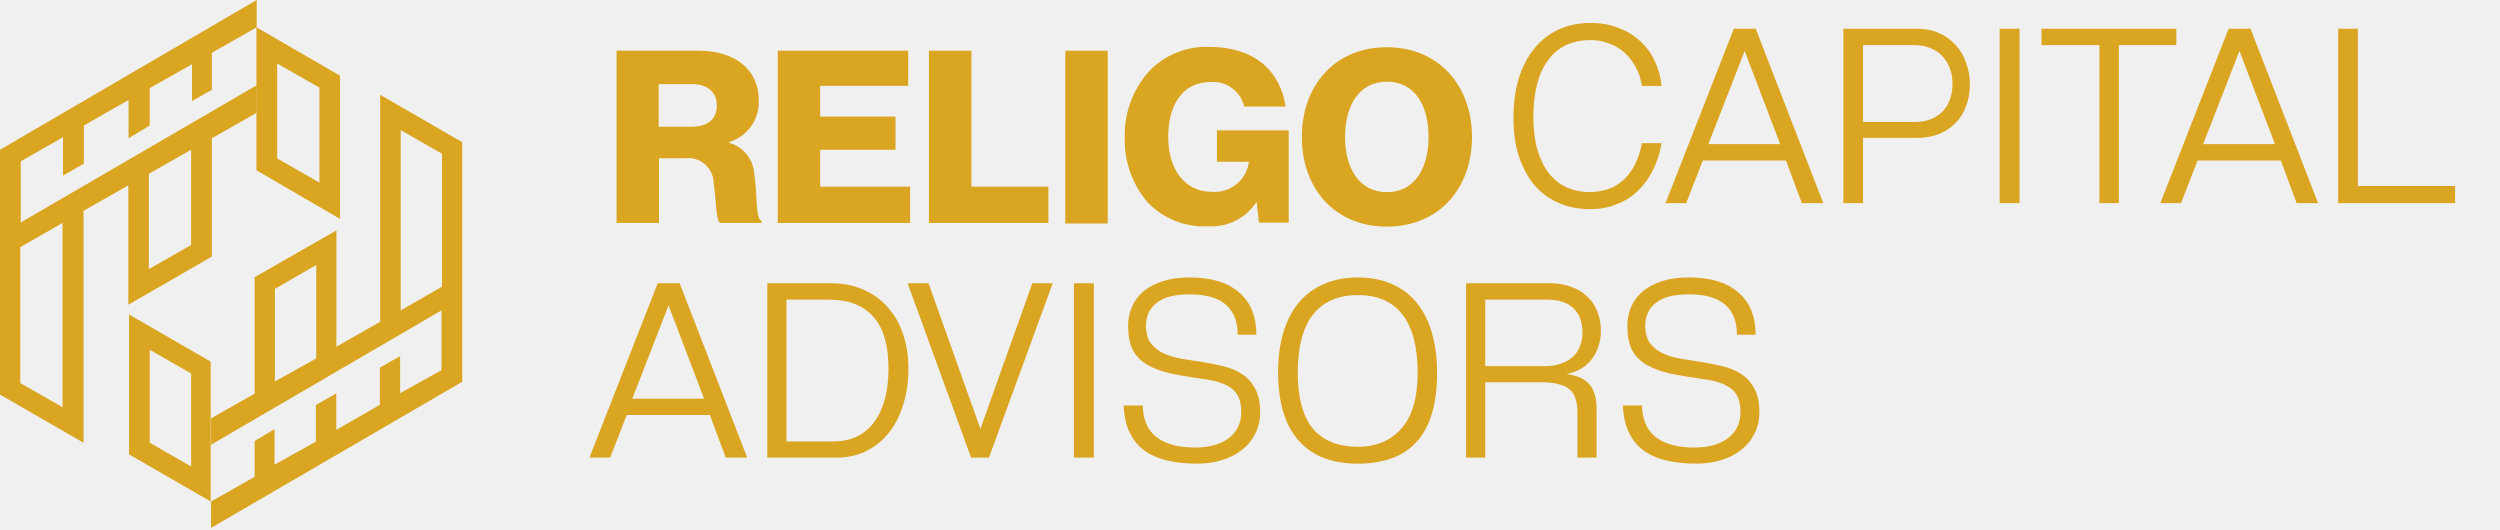
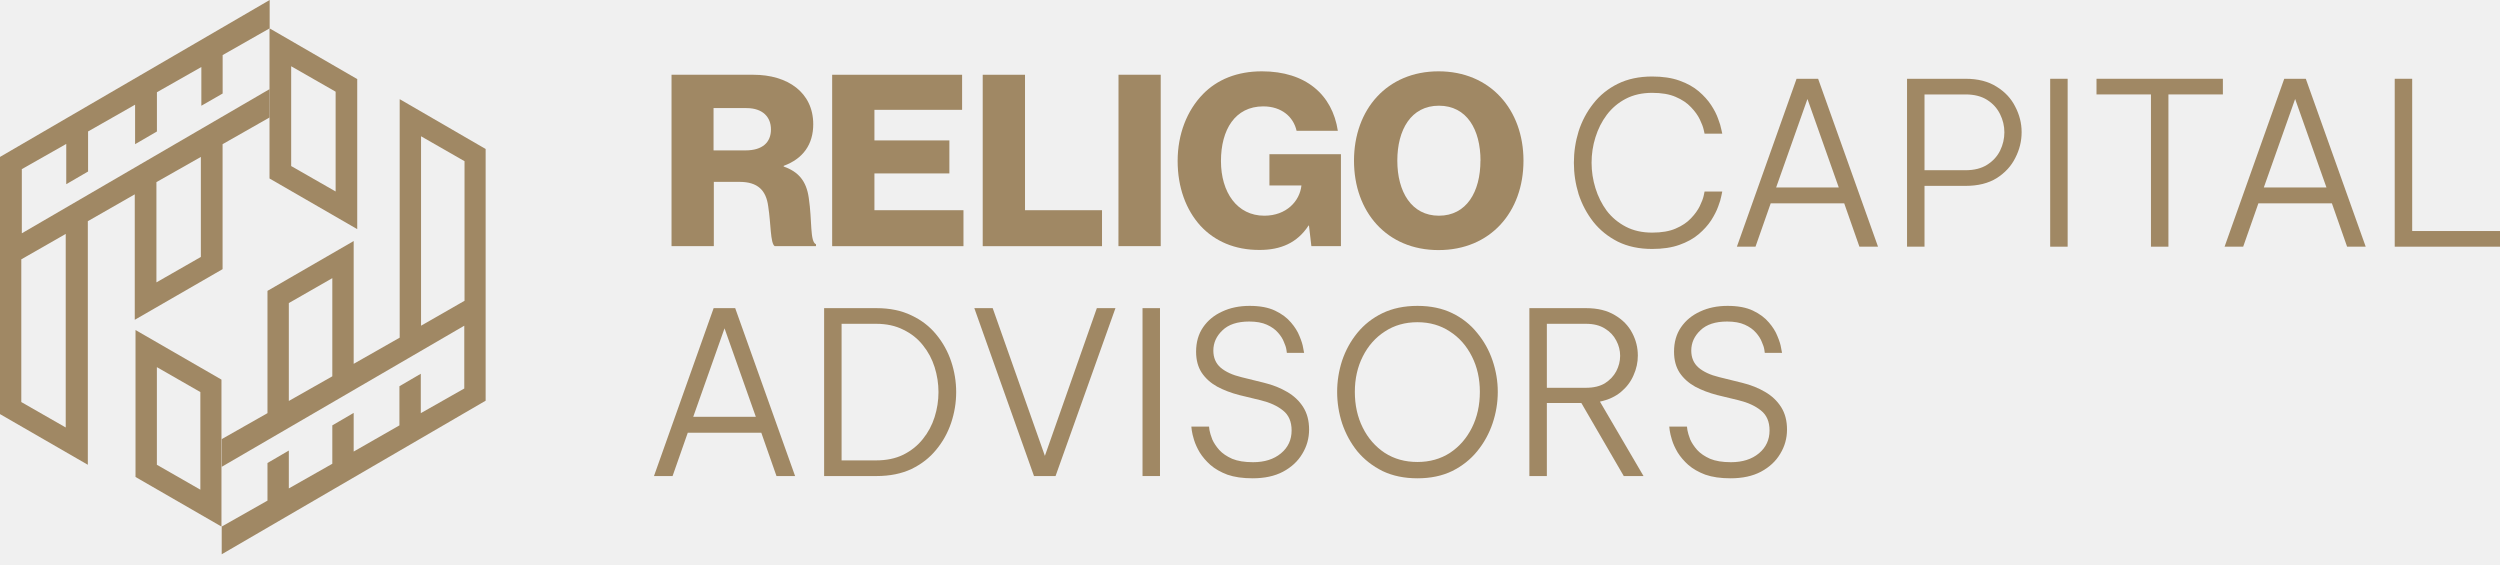
- <svg xmlns="http://www.w3.org/2000/svg" width="217" height="46" viewBox="0 0 217 46" fill="none">
-   <g clip-path="url(#clip0_59_9)">
-     <path d="M18.39 7.76V4.58L22.28 2.37V0L0 13V34.25L7.25 38.43V18.3L11.14 16.09V26.45L18.39 22.27V12L22.28 9.79V7.4L1.8 19.31V14L5.47 11.91V15.24L7.28 14.2V10.89L11.16 8.68V12L13 10.89V7.65L16.67 5.57V8.77L18.43 7.77L18.39 7.76ZM16.59 21.26L12.92 23.36V15.08L16.59 13V21.26ZM5.43 19.35V35.35L1.76 33.25V21.45L5.43 19.35Z" fill="#DAA520" />
-     <path d="M11.2 39.44L18.29 43.53V31.39L11.2 27.3V39.44ZM13 30.36L16.59 32.42V40.49L13 38.43V30.36Z" fill="#DAA520" />
-     <path d="M22.1 38.28V41.39L18.32 43.53V45.82L40.12 33.14V12.34L33 8.23V27.93L29.2 30.09V20L22.1 24.06V34.17L18.32 36.31V38.6L38.32 26.94V32.13L34.73 34.13V30.91L32.97 31.91V35.14L29.19 37.31V34.15L27.42 35.15V38.33L23.83 40.33V37.25L22.1 38.28ZM23.86 25.07L27.45 23V31.11L23.86 33.11V25.07ZM34.78 26.94V11.29L38.37 13.35V24.88L34.78 26.94Z" fill="#DAA520" />
-     <path d="M29.53 6.58L22.26 2.37V14.78L29.51 19V6.58H29.53ZM27.73 15.85L24.06 13.75V5.51L27.73 7.61V15.85Z" fill="#DAA520" />
-     <path d="M144.228 12.425C144.082 13.285 143.827 14.072 143.463 14.787C143.113 15.487 142.668 16.092 142.129 16.602C141.604 17.098 140.992 17.477 140.292 17.739C139.606 18.016 138.848 18.155 138.017 18.155C137.07 18.155 136.187 17.987 135.371 17.652C134.569 17.317 133.869 16.821 133.271 16.165C132.688 15.494 132.222 14.663 131.872 13.671C131.536 12.68 131.369 11.536 131.369 10.238C131.369 8.955 131.522 7.81 131.828 6.804C132.149 5.784 132.601 4.916 133.184 4.202C133.767 3.487 134.467 2.941 135.283 2.562C136.115 2.182 137.04 1.993 138.061 1.993C138.965 1.993 139.781 2.139 140.51 2.43C141.239 2.707 141.866 3.094 142.391 3.589C142.916 4.071 143.332 4.647 143.638 5.317C143.959 5.988 144.155 6.702 144.228 7.46H142.522C142.435 6.877 142.26 6.345 141.998 5.864C141.75 5.368 141.429 4.945 141.035 4.595C140.656 4.246 140.212 3.976 139.701 3.786C139.205 3.582 138.666 3.48 138.083 3.48C136.45 3.48 135.211 4.063 134.365 5.23C133.519 6.382 133.096 8.022 133.096 10.15C133.096 11.229 133.213 12.177 133.446 12.994C133.68 13.796 134.008 14.473 134.431 15.027C134.853 15.567 135.364 15.975 135.961 16.252C136.574 16.529 137.244 16.668 137.973 16.668C139.198 16.668 140.197 16.303 140.97 15.574C141.742 14.831 142.26 13.781 142.522 12.425H144.228ZM156.4 17.63L155.022 13.934H147.805L146.362 17.63H144.568L150.495 2.496H152.398L158.259 17.63H156.4ZM151.436 4.421L148.286 12.512H154.519L151.436 4.421ZM160.006 17.63V2.496H166.414C167.114 2.496 167.741 2.62 168.295 2.868C168.863 3.116 169.345 3.458 169.738 3.896C170.147 4.333 170.453 4.851 170.657 5.448C170.876 6.032 170.985 6.659 170.985 7.329C170.985 8.014 170.876 8.641 170.657 9.21C170.453 9.779 170.147 10.267 169.738 10.675C169.345 11.084 168.863 11.404 168.295 11.638C167.741 11.856 167.114 11.966 166.414 11.966H161.712V17.63H160.006ZM166.173 10.588C166.713 10.588 167.187 10.508 167.595 10.347C168.018 10.172 168.368 9.939 168.645 9.647C168.922 9.356 169.126 9.013 169.257 8.62C169.403 8.211 169.476 7.767 169.476 7.285C169.476 6.804 169.403 6.36 169.257 5.951C169.111 5.543 168.9 5.193 168.623 4.902C168.346 4.595 167.996 4.355 167.573 4.18C167.165 4.005 166.698 3.918 166.173 3.918H161.712V10.588H166.173ZM173.57 17.63V2.496H175.298V17.63H173.57ZM182.234 17.63V3.918H177.204V2.496H188.905V3.918H183.918V17.63H182.234ZM199.35 17.63L197.972 13.934H190.755L189.312 17.63H187.518L193.445 2.496H195.348L201.209 17.63H199.35ZM194.385 4.421L191.236 12.512H197.469L194.385 4.421ZM202.956 17.63V2.496H204.662V16.143H213.104V17.63H202.956Z" fill="#DAA520" />
-     <path d="M53.49 4.4H60.65C63.65 4.4 65.86 5.92 65.86 8.71C65.896 9.515 65.661 10.308 65.194 10.964C64.726 11.62 64.052 12.101 63.28 12.33V12.39C63.885 12.559 64.422 12.913 64.815 13.403C65.207 13.892 65.437 14.493 65.47 15.12C65.77 17.12 65.56 18.96 66.1 19.17V19.35H62.51C62.12 19.11 62.18 17.35 61.94 15.87C61.935 15.56 61.864 15.255 61.731 14.975C61.599 14.695 61.41 14.446 61.174 14.245C60.939 14.044 60.663 13.895 60.366 13.808C60.069 13.721 59.757 13.697 59.45 13.74H57.2V19.35H53.52V4.4H53.49ZM60 11C61.47 11 62.22 10.31 62.22 9.17C62.22 8.03 61.46 7.3 60.05 7.3H57.17V11H60Z" fill="#DAA520" />
-     <path d="M67.51 4.4H78.83V7.45H71.19V10.12H77.73V13H71.19V16.2H79V19.35H67.51V4.4Z" fill="#DAA520" />
-     <path d="M80.63 4.4H84.32V16.2H91V19.35H80.63V4.4Z" fill="#DAA520" />
-     <path d="M92.47 4.4H96.15V19.4H92.47V4.4Z" fill="#DAA520" />
-     <path d="M99.63 17.58C98.277 16.011 97.564 13.991 97.63 11.92C97.575 9.754 98.372 7.653 99.85 6.07C100.521 5.403 101.321 4.881 102.202 4.537C103.083 4.193 104.025 4.034 104.97 4.07C108.8 4.07 111.11 6.07 111.59 9.25H108C107.849 8.606 107.473 8.037 106.939 7.647C106.406 7.256 105.75 7.069 105.09 7.12C102.63 7.12 101.4 9.12 101.4 11.89C101.4 14.66 102.81 16.65 105.18 16.65C105.951 16.715 106.718 16.481 107.32 15.994C107.922 15.508 108.312 14.808 108.41 14.04H105.63V11.32H111.86V19.32H109.28L109.07 17.52C108.617 18.222 107.983 18.789 107.236 19.162C106.488 19.535 105.654 19.7 104.82 19.64C103.858 19.686 102.898 19.526 102.003 19.171C101.108 18.816 100.299 18.273 99.63 17.58Z" fill="#DAA520" />
-     <path d="M113 11.89C113 7.42 115.87 4.1 120.37 4.1C124.87 4.1 127.77 7.42 127.77 11.89C127.77 16.36 124.89 19.67 120.37 19.67C115.85 19.67 113 16.35 113 11.89ZM124 11.89C124 9.16 122.81 7.09 120.38 7.09C117.95 7.09 116.75 9.19 116.75 11.89C116.75 14.59 117.98 16.68 120.38 16.68C122.78 16.68 124 14.61 124 11.89Z" fill="#DAA520" />
-     <path d="M62.995 39.72L61.618 36.024H54.401L52.957 39.72H51.164L57.091 24.586H58.993L64.855 39.72H62.995ZM58.031 26.511L54.882 34.602H61.115L58.031 26.511ZM72.31 38.32C73.855 38.32 75.043 37.759 75.874 36.636C76.706 35.514 77.121 33.968 77.121 32C77.121 29.959 76.676 28.45 75.787 27.473C74.912 26.496 73.636 26.008 71.96 26.008H68.264V38.32H72.31ZM66.602 39.72V24.586H72.178C73.155 24.586 74.052 24.761 74.868 25.111C75.685 25.446 76.385 25.935 76.968 26.576C77.566 27.203 78.025 27.976 78.346 28.894C78.681 29.813 78.849 30.848 78.849 32C78.849 33.152 78.696 34.202 78.389 35.149C78.098 36.097 77.675 36.913 77.121 37.599C76.582 38.269 75.925 38.794 75.153 39.173C74.394 39.538 73.549 39.72 72.616 39.72H66.602ZM84.29 39.72L78.779 24.586H80.594L85.099 37.227L89.605 24.586H91.376L85.843 39.72H84.29ZM93.215 39.72V24.586H94.943V39.72H93.215ZM107.434 29.047C107.419 26.715 106.034 25.548 103.279 25.548C101.967 25.548 101.004 25.796 100.392 26.292C99.779 26.773 99.473 27.429 99.473 28.26C99.473 28.902 99.612 29.412 99.889 29.791C100.18 30.17 100.56 30.469 101.026 30.688C101.493 30.892 102.018 31.045 102.601 31.147C103.199 31.234 103.804 31.329 104.416 31.431C105.043 31.533 105.648 31.657 106.231 31.803C106.829 31.949 107.361 32.175 107.828 32.481C108.294 32.787 108.666 33.203 108.943 33.728C109.235 34.252 109.38 34.938 109.38 35.783C109.38 36.483 109.235 37.11 108.943 37.664C108.666 38.218 108.28 38.685 107.784 39.064C107.303 39.443 106.727 39.735 106.056 39.939C105.4 40.143 104.693 40.245 103.935 40.245C101.821 40.245 100.239 39.829 99.189 38.998C98.154 38.153 97.6 36.884 97.527 35.193H99.189C99.218 36.432 99.619 37.351 100.392 37.949C101.179 38.546 102.295 38.845 103.738 38.845C104.963 38.845 105.932 38.575 106.647 38.036C107.376 37.482 107.74 36.724 107.74 35.761C107.74 34.858 107.492 34.202 106.997 33.793C106.501 33.37 105.75 33.086 104.744 32.94C103.578 32.78 102.564 32.612 101.704 32.437C100.844 32.248 100.129 31.985 99.561 31.65C99.007 31.315 98.591 30.884 98.314 30.36C98.052 29.82 97.921 29.12 97.921 28.26C97.921 27.692 98.03 27.152 98.249 26.642C98.467 26.131 98.795 25.687 99.233 25.308C99.685 24.929 100.246 24.63 100.917 24.411C101.587 24.192 102.375 24.083 103.279 24.083C105.13 24.083 106.552 24.513 107.543 25.373C108.549 26.233 109.052 27.458 109.052 29.047H107.434ZM117.872 38.78C119.461 38.78 120.723 38.247 121.656 37.183C122.589 36.119 123.055 34.508 123.055 32.35C123.055 30.134 122.618 28.457 121.743 27.32C120.883 26.183 119.593 25.614 117.872 25.614C116.152 25.614 114.847 26.183 113.957 27.32C113.083 28.457 112.645 30.126 112.645 32.328C112.645 34.515 113.083 36.141 113.957 37.205C114.847 38.255 116.152 38.78 117.872 38.78ZM117.872 40.245C115.612 40.245 113.892 39.574 112.711 38.233C111.53 36.892 110.939 34.909 110.939 32.284C110.939 31.001 111.092 29.857 111.399 28.851C111.705 27.83 112.149 26.97 112.733 26.27C113.33 25.555 114.059 25.016 114.92 24.652C115.78 24.273 116.764 24.083 117.872 24.083C118.98 24.083 119.957 24.273 120.803 24.652C121.663 25.016 122.385 25.555 122.968 26.27C123.551 26.984 123.988 27.852 124.28 28.872C124.586 29.893 124.739 31.052 124.739 32.35C124.739 35.018 124.163 37.001 123.012 38.298C121.86 39.596 120.147 40.245 117.872 40.245ZM136.923 39.72V35.783C136.923 35.361 136.872 34.989 136.77 34.668C136.683 34.333 136.522 34.056 136.289 33.837C136.056 33.618 135.735 33.458 135.327 33.356C134.918 33.239 134.401 33.181 133.774 33.181H128.919V39.72H127.257V24.586H134.539C135.21 24.586 135.815 24.688 136.355 24.892C136.909 25.082 137.375 25.359 137.754 25.723C138.148 26.088 138.447 26.525 138.651 27.035C138.855 27.546 138.957 28.107 138.957 28.719C138.957 29.652 138.695 30.469 138.17 31.169C137.659 31.854 136.923 32.284 135.961 32.459C136.923 32.59 137.601 32.904 137.995 33.4C138.388 33.881 138.585 34.602 138.585 35.565V39.72H136.923ZM134.08 31.781C134.663 31.781 135.159 31.701 135.567 31.541C135.99 31.38 136.333 31.169 136.595 30.906C136.858 30.644 137.047 30.338 137.164 29.988C137.295 29.638 137.361 29.266 137.361 28.872C137.361 27.983 137.105 27.283 136.595 26.773C136.085 26.263 135.305 26.008 134.255 26.008H128.919V31.781H134.08ZM150.768 29.047C150.754 26.715 149.369 25.548 146.613 25.548C145.301 25.548 144.338 25.796 143.726 26.292C143.114 26.773 142.808 27.429 142.808 28.26C142.808 28.902 142.946 29.412 143.223 29.791C143.515 30.17 143.894 30.469 144.36 30.688C144.827 30.892 145.352 31.045 145.935 31.147C146.533 31.234 147.138 31.329 147.75 31.431C148.377 31.533 148.982 31.657 149.565 31.803C150.163 31.949 150.695 32.175 151.162 32.481C151.628 32.787 152 33.203 152.277 33.728C152.569 34.252 152.715 34.938 152.715 35.783C152.715 36.483 152.569 37.11 152.277 37.664C152 38.218 151.614 38.685 151.118 39.064C150.637 39.443 150.061 39.735 149.39 39.939C148.734 40.143 148.027 40.245 147.269 40.245C145.155 40.245 143.573 39.829 142.523 38.998C141.488 38.153 140.934 36.884 140.861 35.193H142.523C142.552 36.432 142.953 37.351 143.726 37.949C144.513 38.546 145.629 38.845 147.072 38.845C148.297 38.845 149.266 38.575 149.981 38.036C150.71 37.482 151.074 36.724 151.074 35.761C151.074 34.858 150.827 34.202 150.331 33.793C149.835 33.37 149.084 33.086 148.078 32.94C146.912 32.78 145.898 32.612 145.038 32.437C144.178 32.248 143.464 31.985 142.895 31.65C142.341 31.315 141.925 30.884 141.648 30.36C141.386 29.82 141.255 29.12 141.255 28.26C141.255 27.692 141.364 27.152 141.583 26.642C141.802 26.131 142.13 25.687 142.567 25.308C143.019 24.929 143.58 24.63 144.251 24.411C144.922 24.192 145.709 24.083 146.613 24.083C148.465 24.083 149.886 24.513 150.878 25.373C151.884 26.233 152.387 27.458 152.387 29.047H150.768Z" fill="#DAA520" />
-   </g>
-   <defs>
-     <clipPath id="clip0_59_9">
-       <rect width="216.71" height="45.91" fill="white" />
-     </clipPath>
-   </defs>
+ <svg xmlns="http://www.w3.org/2000/svg" width="217" height="49" viewBox="0 0 217 49" fill="none">
+   <path d="M19.326 8.117V4.78L23.407 2.459V0L0 13.621V35.944L7.623 40.343V19.2L11.697 16.868V27.759L19.32 23.363V12.515L23.4 10.194V7.735L1.894 20.251V14.681L5.751 12.493V15.989L7.645 14.886V11.41L11.725 9.088V12.515L13.621 11.412V8.005L17.477 5.817V9.179L19.326 8.117ZM17.435 22.303L13.577 24.51V15.808L17.435 13.621V22.303ZM5.705 20.304V37.105L1.849 34.898V22.511L5.705 20.304Z" fill="#A08864" />
+   <path d="M11.763 41.402L19.223 45.706V32.95L11.763 28.646V41.402ZM13.617 31.868L17.391 34.031V42.505L13.617 40.343V31.868Z" fill="#A08864" />
+   <path d="M23.217 40.188V43.454L19.245 45.705V48.111L42.153 34.781V12.932L34.693 8.607V29.308L30.699 31.581V20.922L23.217 25.247V35.862L19.245 38.114V40.519L40.299 28.271V33.722L36.525 35.862V32.442L34.671 33.523V36.922L30.699 39.195V35.84L28.845 36.922V40.254L25.071 42.395V39.107L23.217 40.188ZM25.071 26.306L28.845 24.144V32.663L25.071 34.803V26.306ZM36.547 28.271V11.829L40.321 13.992V26.108L36.547 28.271Z" fill="#A08864" />
+   <path d="M31.029 6.877L23.394 2.458V15.493L31.008 19.889V6.868L31.029 6.877ZM29.132 16.62L25.274 14.413V5.751L29.132 7.958V16.62Z" fill="#A08864" />
+   <path d="M207.862 21.412V6.838H209.378V20.053H217V21.412H207.862Z" fill="#A08864" />
+   <path d="M193.093 21.412L198.273 6.838H200.144L205.343 21.412H203.728L202.409 17.65H196.028L194.708 21.412H193.093ZM196.5 16.272H201.936L199.218 8.591L196.5 16.272Z" fill="#A08864" />
+   <path d="M186.703 21.412V8.197H181.976V6.838H192.946V8.197H188.219V21.412H186.703Z" fill="#A08864" />
+   <path d="M177.956 21.412V6.838H179.472V21.412H177.956Z" fill="#A08864" />
+   <path d="M165.531 21.412V6.838H170.612C171.689 6.838 172.588 7.068 173.31 7.527C174.033 7.974 174.571 8.552 174.925 9.261C175.293 9.969 175.477 10.705 175.477 11.466C175.477 12.254 175.293 13.002 174.925 13.711C174.571 14.42 174.033 15.005 173.31 15.464C172.588 15.911 171.689 16.134 170.612 16.134H167.048V21.412H165.531ZM170.612 8.197H167.048V14.775H170.612C171.361 14.775 171.984 14.617 172.483 14.302C172.982 13.987 173.356 13.58 173.606 13.081C173.855 12.569 173.98 12.037 173.98 11.486C173.98 10.934 173.855 10.409 173.606 9.91C173.356 9.398 172.982 8.985 172.483 8.67C171.984 8.355 171.361 8.197 170.612 8.197Z" fill="#A08864" />
+   <path d="M150.762 21.412L155.942 6.838H157.813L163.012 21.412H161.397L160.078 17.65H153.697L152.377 21.412H150.762ZM154.169 16.272H159.605L156.887 8.591L154.169 16.272Z" fill="#A08864" />
+   <path d="M143.407 21.609C142.278 21.609 141.287 21.398 140.433 20.978C139.58 20.545 138.871 19.974 138.306 19.265C137.742 18.543 137.315 17.742 137.026 16.862C136.751 15.97 136.613 15.057 136.613 14.125C136.613 13.193 136.751 12.28 137.026 11.387C137.315 10.495 137.742 9.694 138.306 8.985C138.871 8.263 139.58 7.691 140.433 7.271C141.287 6.851 142.278 6.641 143.407 6.641C144.326 6.641 145.114 6.759 145.771 6.996C146.44 7.232 146.998 7.54 147.445 7.921C147.891 8.302 148.252 8.702 148.528 9.123C148.803 9.543 149.007 9.943 149.138 10.324C149.283 10.705 149.375 11.013 149.414 11.249C149.466 11.486 149.493 11.604 149.493 11.604H147.957C147.957 11.604 147.93 11.486 147.878 11.249C147.825 11.013 147.714 10.718 147.543 10.363C147.372 10.009 147.116 9.654 146.775 9.3C146.447 8.945 146.007 8.65 145.455 8.414C144.917 8.177 144.234 8.059 143.407 8.059C142.541 8.059 141.779 8.23 141.123 8.571C140.466 8.912 139.915 9.379 139.468 9.969C139.035 10.547 138.707 11.197 138.484 11.919C138.261 12.628 138.149 13.363 138.149 14.125C138.149 14.873 138.261 15.608 138.484 16.331C138.707 17.053 139.035 17.709 139.468 18.3C139.915 18.878 140.466 19.337 141.123 19.679C141.779 20.02 142.541 20.191 143.407 20.191C144.234 20.191 144.917 20.073 145.455 19.836C146.007 19.6 146.447 19.304 146.775 18.95C147.116 18.595 147.372 18.241 147.543 17.886C147.714 17.532 147.825 17.236 147.878 17C147.93 16.751 147.957 16.626 147.957 16.626H149.493C149.493 16.626 149.466 16.751 149.414 17C149.375 17.236 149.283 17.545 149.138 17.926C149.007 18.293 148.803 18.694 148.528 19.127C148.252 19.547 147.891 19.948 147.445 20.328C146.998 20.709 146.44 21.018 145.771 21.254C145.114 21.49 144.326 21.609 143.407 21.609Z" fill="#A08864" />
+   <path d="M58.266 6.489H65.397C68.351 6.489 70.589 8.011 70.589 10.786C70.589 12.517 69.724 13.77 68.023 14.396V14.456C69.306 14.904 69.993 15.709 70.201 17.172C70.5 19.141 70.291 20.991 70.828 21.2V21.367H67.247C66.859 21.128 66.919 19.398 66.68 17.906C66.501 16.533 65.785 15.787 64.204 15.787H61.96V21.367H58.289V6.489H58.266ZM64.711 13.054C66.173 13.054 66.919 12.367 66.919 11.233C66.919 10.159 66.203 9.383 64.8 9.383H61.936V13.054H64.711Z" fill="#A08864" />
+   <path d="M72.231 6.489H83.51V9.533H75.901V12.188H82.406V15.053H75.901V18.246H83.629V21.367H72.231V6.489Z" fill="#A08864" />
+   <path d="M85.3 6.489H88.971V18.246H95.655V21.367H85.3V6.489Z" fill="#A08864" />
+   <path d="M97.087 6.489H100.751V21.367H97.081L97.087 6.489Z" fill="#A08864" />
+   <path d="M104.218 19.618C102.935 18.216 102.219 16.247 102.219 13.979C102.219 11.651 103.025 9.592 104.427 8.16C105.651 6.907 107.381 6.191 109.53 6.191C113.349 6.191 115.647 8.22 116.124 11.353H112.544C112.275 10.159 111.261 9.234 109.649 9.234C107.202 9.234 105.979 11.263 105.979 13.979C105.979 16.694 107.381 18.723 109.739 18.723C111.678 18.723 112.812 17.44 112.961 16.127V16.097H110.186V13.382H116.393V21.367H113.827L113.618 19.577H113.582C112.597 21.099 111.135 21.695 109.345 21.695C107.173 21.707 105.442 20.931 104.218 19.618Z" fill="#A08864" />
+   <path d="M117.527 13.949C117.527 9.503 120.391 6.191 124.867 6.191C129.343 6.191 132.238 9.503 132.238 13.949C132.238 18.395 129.373 21.707 124.867 21.707C120.362 21.707 117.527 18.383 117.527 13.949ZM128.508 13.949C128.508 11.233 127.314 9.175 124.897 9.175C122.48 9.175 121.287 11.263 121.287 13.949C121.287 16.634 122.51 18.723 124.897 18.723C127.284 18.723 128.502 16.664 128.502 13.949H128.508Z" fill="#A08864" />
+   <path d="M150.209 41.517C149.356 41.517 148.627 41.413 148.023 41.202C147.433 40.979 146.94 40.697 146.546 40.356C146.166 40.014 145.857 39.653 145.621 39.272C145.398 38.892 145.233 38.531 145.128 38.189C145.023 37.848 144.958 37.572 144.931 37.362C144.905 37.139 144.892 37.027 144.892 37.027H146.428C146.428 37.027 146.441 37.132 146.468 37.342C146.507 37.553 146.586 37.815 146.704 38.13C146.835 38.432 147.039 38.741 147.314 39.056C147.59 39.358 147.964 39.614 148.437 39.824C148.91 40.021 149.514 40.119 150.249 40.119C151.247 40.119 152.054 39.863 152.671 39.351C153.288 38.839 153.597 38.176 153.597 37.362C153.597 36.601 153.347 36.023 152.848 35.629C152.363 35.235 151.719 34.94 150.918 34.743L149.048 34.29C148.339 34.106 147.702 33.863 147.137 33.561C146.573 33.246 146.126 32.846 145.798 32.36C145.47 31.861 145.306 31.25 145.306 30.528C145.306 29.701 145.509 28.992 145.916 28.401C146.323 27.811 146.875 27.358 147.57 27.042C148.266 26.714 149.061 26.55 149.953 26.55C150.846 26.55 151.582 26.688 152.159 26.964C152.737 27.239 153.196 27.581 153.538 27.988C153.879 28.382 154.129 28.782 154.286 29.189C154.457 29.596 154.562 29.937 154.601 30.213C154.654 30.489 154.68 30.627 154.68 30.627H153.183C153.183 30.627 153.17 30.535 153.144 30.351C153.118 30.167 153.045 29.944 152.927 29.681C152.822 29.406 152.652 29.137 152.415 28.874C152.179 28.598 151.857 28.369 151.45 28.185C151.043 28.001 150.531 27.909 149.914 27.909C148.89 27.909 148.115 28.165 147.59 28.677C147.065 29.176 146.802 29.76 146.802 30.43C146.802 31.047 147.012 31.539 147.433 31.907C147.866 32.275 148.463 32.55 149.225 32.734L151.214 33.226C151.962 33.41 152.625 33.673 153.203 34.014C153.794 34.355 154.26 34.795 154.601 35.334C154.943 35.872 155.113 36.522 155.113 37.283C155.113 38.045 154.916 38.747 154.522 39.391C154.142 40.034 153.584 40.553 152.848 40.946C152.126 41.327 151.247 41.517 150.209 41.517Z" fill="#A08864" />
+   <path d="M132.75 41.321V26.747H137.674C138.672 26.747 139.506 26.951 140.175 27.358C140.845 27.752 141.344 28.264 141.672 28.894C142 29.511 142.164 30.167 142.164 30.863C142.164 31.454 142.04 32.025 141.79 32.577C141.554 33.128 141.193 33.607 140.707 34.014C140.221 34.421 139.611 34.703 138.875 34.861L142.657 41.321H140.943L137.26 34.979H134.267V41.321H132.75ZM137.654 28.106H134.267V33.66H137.654C138.324 33.66 138.875 33.528 139.309 33.266C139.742 32.99 140.07 32.642 140.293 32.222C140.517 31.789 140.628 31.342 140.628 30.883C140.628 30.423 140.517 29.983 140.293 29.563C140.07 29.13 139.742 28.782 139.309 28.52C138.875 28.244 138.324 28.106 137.654 28.106Z" fill="#A08864" />
+   <path d="M123.036 41.517C121.893 41.517 120.882 41.307 120.003 40.887C119.136 40.454 118.408 39.883 117.817 39.174C117.239 38.452 116.799 37.644 116.497 36.752C116.208 35.859 116.064 34.946 116.064 34.014C116.064 33.095 116.208 32.189 116.497 31.296C116.799 30.404 117.239 29.603 117.817 28.894C118.408 28.172 119.136 27.6 120.003 27.18C120.882 26.76 121.893 26.55 123.036 26.55C124.178 26.55 125.182 26.76 126.049 27.18C126.915 27.6 127.638 28.172 128.215 28.894C128.806 29.603 129.252 30.404 129.554 31.296C129.856 32.189 130.007 33.095 130.007 34.014C130.007 34.946 129.856 35.859 129.554 36.752C129.252 37.644 128.806 38.452 128.215 39.174C127.638 39.883 126.915 40.454 126.049 40.887C125.182 41.307 124.178 41.517 123.036 41.517ZM123.036 40.1C124.099 40.1 125.038 39.837 125.852 39.312C126.666 38.773 127.303 38.045 127.762 37.126C128.222 36.207 128.452 35.169 128.452 34.014C128.452 32.872 128.222 31.848 127.762 30.942C127.303 30.023 126.666 29.301 125.852 28.776C125.038 28.237 124.099 27.968 123.036 27.968C121.959 27.968 121.014 28.237 120.2 28.776C119.386 29.301 118.749 30.023 118.289 30.942C117.83 31.848 117.6 32.872 117.6 34.014C117.6 35.169 117.83 36.207 118.289 37.126C118.749 38.045 119.386 38.773 120.2 39.312C121.014 39.837 121.959 40.1 123.036 40.1Z" fill="#A08864" />
+   <path d="M108.725 41.517C107.872 41.517 107.143 41.413 106.539 41.202C105.948 40.979 105.456 40.697 105.062 40.356C104.681 40.014 104.373 39.653 104.136 39.272C103.913 38.892 103.749 38.531 103.644 38.189C103.539 37.848 103.473 37.572 103.447 37.362C103.421 37.139 103.408 37.027 103.408 37.027H104.944C104.944 37.027 104.957 37.132 104.983 37.342C105.023 37.553 105.101 37.815 105.22 38.13C105.351 38.432 105.554 38.741 105.83 39.056C106.106 39.358 106.48 39.614 106.953 39.824C107.425 40.021 108.029 40.119 108.765 40.119C109.762 40.119 110.57 39.863 111.187 39.351C111.804 38.839 112.112 38.176 112.112 37.362C112.112 36.601 111.863 36.023 111.364 35.629C110.878 35.235 110.235 34.94 109.434 34.743L107.563 34.29C106.854 34.106 106.217 33.863 105.653 33.561C105.088 33.246 104.642 32.846 104.314 32.36C103.985 31.861 103.821 31.25 103.821 30.528C103.821 29.701 104.025 28.992 104.432 28.401C104.839 27.811 105.39 27.358 106.086 27.042C106.782 26.714 107.576 26.55 108.469 26.55C109.362 26.55 110.097 26.688 110.675 26.964C111.253 27.239 111.712 27.581 112.053 27.988C112.395 28.382 112.644 28.782 112.802 29.189C112.972 29.596 113.078 29.937 113.117 30.213C113.169 30.489 113.196 30.627 113.196 30.627H111.699C111.699 30.627 111.686 30.535 111.66 30.351C111.633 30.167 111.561 29.944 111.443 29.681C111.338 29.406 111.167 29.137 110.931 28.874C110.695 28.598 110.373 28.369 109.966 28.185C109.559 28.001 109.047 27.909 108.43 27.909C107.406 27.909 106.631 28.165 106.106 28.677C105.581 29.176 105.318 29.76 105.318 30.43C105.318 31.047 105.528 31.539 105.948 31.907C106.382 32.275 106.979 32.55 107.74 32.734L109.73 33.226C110.478 33.41 111.141 33.673 111.719 34.014C112.309 34.355 112.776 34.795 113.117 35.334C113.458 35.872 113.629 36.522 113.629 37.283C113.629 38.045 113.432 38.747 113.038 39.391C112.657 40.034 112.099 40.553 111.364 40.946C110.642 41.327 109.762 41.517 108.725 41.517Z" fill="#A08864" />
+   <path d="M99.171 41.321V26.747H100.687V41.321H99.171Z" fill="#A08864" />
+   <path d="M89.751 41.321L84.571 26.747H86.166L90.696 39.568L95.206 26.747H96.821L91.622 41.321H89.751Z" fill="#A08864" />
+   <path d="M71.534 41.321V26.747H76.083C77.238 26.747 78.249 26.957 79.116 27.377C79.982 27.784 80.698 28.336 81.263 29.032C81.84 29.727 82.273 30.509 82.562 31.375C82.851 32.242 82.996 33.128 82.996 34.034C82.996 34.94 82.851 35.826 82.562 36.693C82.273 37.559 81.84 38.34 81.263 39.036C80.698 39.732 79.982 40.29 79.116 40.71C78.249 41.117 77.238 41.321 76.083 41.321H71.534ZM76.044 28.106H73.05V39.962H76.044C76.95 39.962 77.737 39.798 78.407 39.469C79.09 39.128 79.654 38.675 80.101 38.111C80.56 37.546 80.901 36.909 81.125 36.2C81.348 35.491 81.46 34.769 81.46 34.034C81.46 33.299 81.348 32.577 81.125 31.867C80.901 31.159 80.56 30.522 80.101 29.957C79.654 29.393 79.09 28.946 78.407 28.618C77.737 28.277 76.95 28.106 76.044 28.106Z" fill="#A08864" />
+   <path d="M56.765 41.321L61.944 26.747H63.815L69.014 41.321H67.399L66.08 37.559H59.699L58.38 41.321H56.765ZM60.172 36.181H65.607L62.889 28.5L60.172 36.181Z" fill="#A08864" />
</svg>
